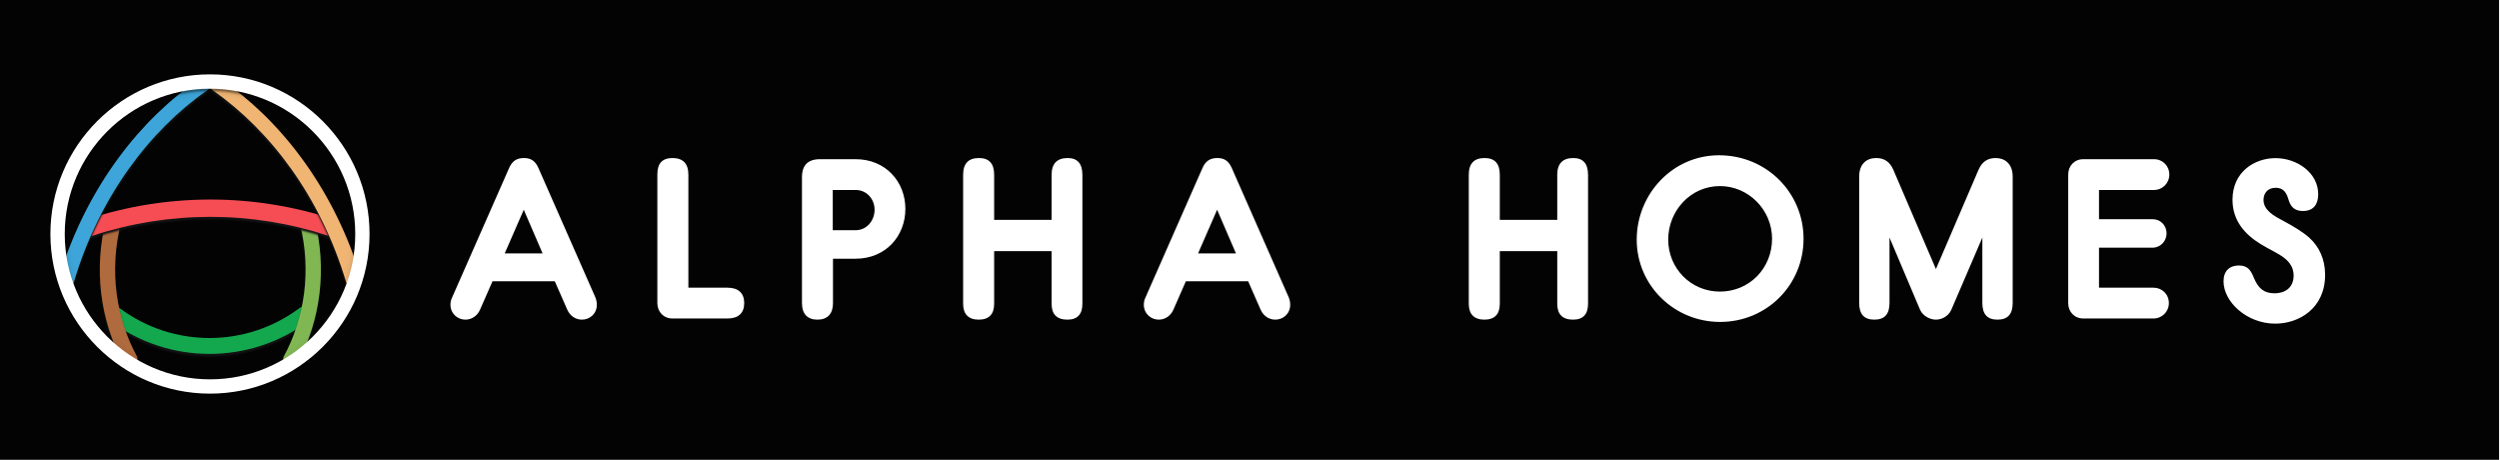
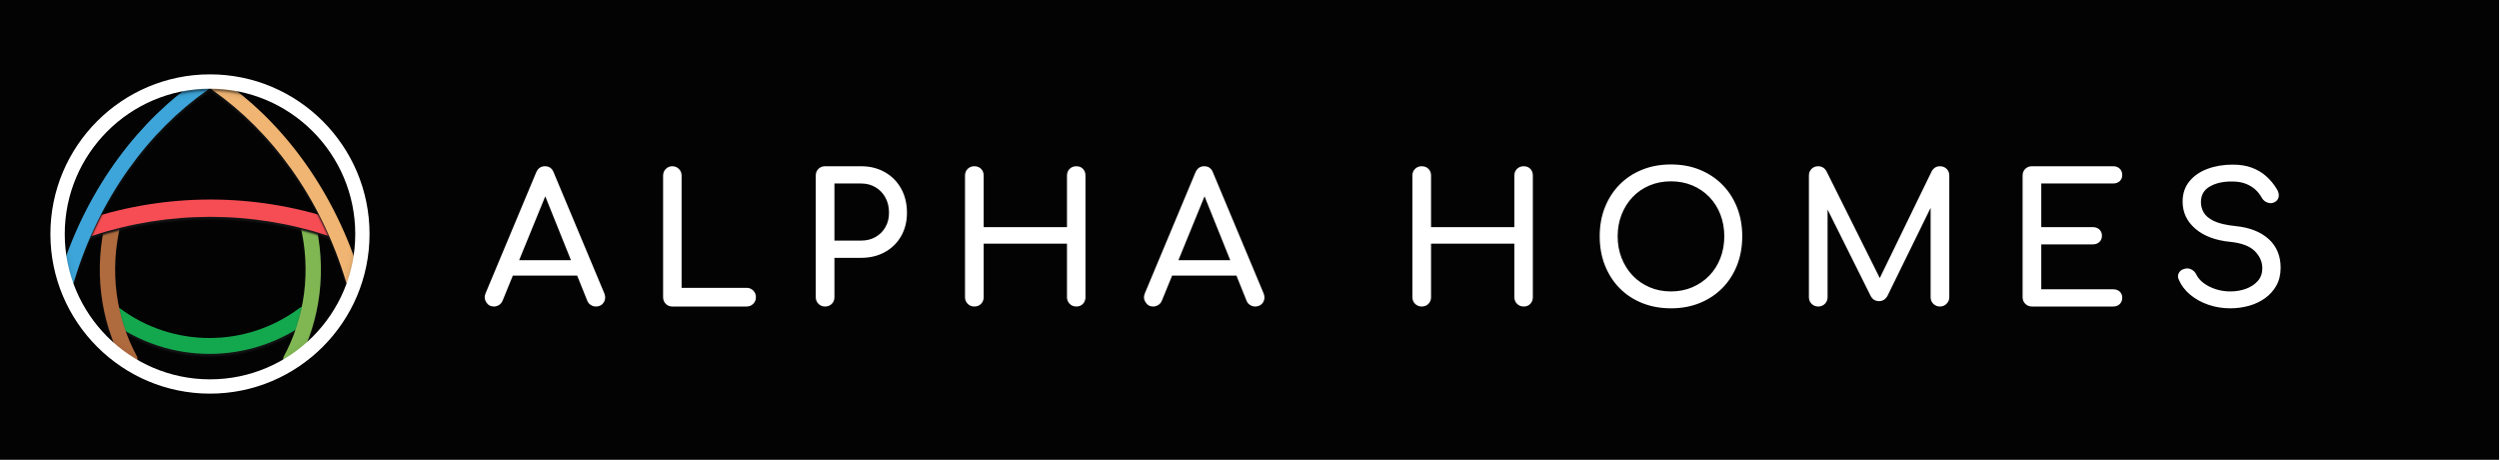
<svg xmlns="http://www.w3.org/2000/svg" xmlns:xlink="http://www.w3.org/1999/xlink" width="1044px" height="192px" viewBox="0 0 1044 192" version="1.1">
  <defs>
    <path d="M103.897,101.46 C79.23,119.954 45.32,119.954 20.653,101.46 C19.204,100.37 18.818,98.482 19.749,97.379 L20.6,96.355 C21.544,95.238 23.339,95.185 24.642,96.156 C46.943,112.881 77.621,112.881 99.921,96.156 C101.225,95.185 103.02,95.238 103.964,96.355 L104.815,97.379 C105.732,98.496 105.36,100.37 103.897,101.46" id="path-1" />
    <filter x="-2.3%" y="-5.0%" width="104.6%" height="120.1%" filterUnits="objectBoundingBox" id="filter-2">
      <feOffset dx="0" dy="1" in="SourceAlpha" result="shadowOffsetOuter1" />
      <feGaussianBlur stdDeviation="0.5" in="shadowOffsetOuter1" result="shadowBlurOuter1" />
      <feColorMatrix values="0 0 0 0 0.075   0 0 0 0 0.078   0 0 0 0 0.082  0 0 0 1 0" type="matrix" in="shadowBlurOuter1" />
    </filter>
    <path d="M95.084,119.782 L95.084,119.782 C93.502,119 92.678,117.529 93.249,116.509 C102.023,100.396 104.948,80.639 100.069,61.028 C99.763,59.769 100.84,58.271 102.515,57.702 L102.515,57.702 C104.19,57.132 105.878,57.794 106.091,58.775 C111.528,79.857 108.603,101.23 99.245,118.814 C98.5,120.312 96.679,120.55 95.084,119.782" id="path-3" />
    <filter x="-12.7%" y="-1.6%" width="125.4%" height="106.4%" filterUnits="objectBoundingBox" id="filter-4">
      <feOffset dx="0" dy="1" in="SourceAlpha" result="shadowOffsetOuter1" />
      <feGaussianBlur stdDeviation="0.5" in="shadowOffsetOuter1" result="shadowBlurOuter1" />
      <feColorMatrix values="0 0 0 0 0.075   0 0 0 0 0.078   0 0 0 0 0.082  0 0 0 1 0" type="matrix" in="shadowBlurOuter1" />
    </filter>
    <path d="M30.26,119.773 L30.167,119.773 C31.749,118.992 32.572,117.523 32.014,116.491 C23.231,100.388 20.308,80.619 25.184,61.023 C25.49,59.765 24.414,58.27 22.739,57.701 C21.052,57.132 19.364,57.794 19.165,58.773 C13.73,79.852 16.654,101.222 26.008,118.807 C26.766,120.302 28.586,120.554 30.181,119.786" id="path-5" />
    <filter x="-12.7%" y="-1.6%" width="125.4%" height="106.4%" filterUnits="objectBoundingBox" id="filter-6">
      <feOffset dx="0" dy="1" in="SourceAlpha" result="shadowOffsetOuter1" />
      <feGaussianBlur stdDeviation="0.5" in="shadowOffsetOuter1" result="shadowBlurOuter1" />
      <feColorMatrix values="0 0 0 0 0.075   0 0 0 0 0.078   0 0 0 0 0.082  0 0 0 1 0" type="matrix" in="shadowBlurOuter1" />
    </filter>
    <path d="M111.844,66.001 C79.885,55.464 45.332,55.464 13.373,66.001 C11.418,66.647 9.275,65.685 8.597,63.815 C7.918,61.944 9.023,59.811 11.085,59.139 C44.547,48.115 80.71,48.115 114.172,59.139 C116.234,59.824 117.339,61.944 116.66,63.815 C115.968,65.685 113.826,66.647 111.884,66.001" id="path-7" />
    <filter x="-1.8%" y="-6.5%" width="103.7%" height="126.1%" filterUnits="objectBoundingBox" id="filter-8">
      <feOffset dx="0" dy="1" in="SourceAlpha" result="shadowOffsetOuter1" />
      <feGaussianBlur stdDeviation="0.5" in="shadowOffsetOuter1" result="shadowBlurOuter1" />
      <feColorMatrix values="0 0 0 0 0.075   0 0 0 0 0.078   0 0 0 0 0.082  0 0 0 1 0" type="matrix" in="shadowBlurOuter1" />
    </filter>
    <path d="M62.5,4.643 L62.5,1.167 L63.008,1.167 C63.54,0.407 64.39,2.06720636e-06 65.253,7.92262771e-12 L65.253,0 C65.792,-1.29100397e-06 66.336,0.159 66.812,0.49 C91.483,17.32 113.122,44.893 124.693,80.754 C125.305,82.664 124.56,85.276 123.057,86.483 C121.541,87.677 119.852,87.067 119.28,85.17 C108.587,49.601 87.719,22.148 63.713,5.305 C63.54,5.172 63.381,5.026 63.234,4.867 C63.016,4.734 62.764,4.656 62.5,4.643 Z" id="path-9" />
    <filter x="-3.2%" y="-1.1%" width="106.4%" height="104.6%" filterUnits="objectBoundingBox" id="filter-10">
      <feOffset dx="0" dy="1" in="SourceAlpha" result="shadowOffsetOuter1" />
      <feGaussianBlur stdDeviation="0.5" in="shadowOffsetOuter1" result="shadowBlurOuter1" />
      <feColorMatrix values="0 0 0 0 0.075   0 0 0 0 0.078   0 0 0 0 0.082  0 0 0 1 0" type="matrix" in="shadowBlurOuter1" />
    </filter>
    <path d="M62.5,4.643 C62.474,4.642 62.449,4.641 62.423,4.641 C62.197,4.641 61.984,4.681 61.785,4.774 C61.612,4.973 61.425,5.159 61.213,5.305 C37.206,22.148 16.339,49.601 5.646,85.17 C5.074,87.067 3.385,87.703 1.869,86.483 C0.353,85.263 -0.405,82.664 0.22,80.754 C11.804,44.879 33.429,17.333 58.101,0.49 C59.337,-0.358 61.04,-0.053 61.904,1.167 L62.5,1.167 L62.5,4.643 Z" id="path-11" />
    <filter x="-3.2%" y="-1.1%" width="106.4%" height="104.6%" filterUnits="objectBoundingBox" id="filter-12">
      <feOffset dx="0" dy="1" in="SourceAlpha" result="shadowOffsetOuter1" />
      <feGaussianBlur stdDeviation="0.5" in="shadowOffsetOuter1" result="shadowBlurOuter1" />
      <feColorMatrix values="0 0 0 0 0.075   0 0 0 0 0.078   0 0 0 0 0.082  0 0 0 1 0" type="matrix" in="shadowBlurOuter1" />
    </filter>
    <path d="M66.671,133.329 C29.891,133.329 0,103.425 0,66.658 C0,29.891 29.891,0 66.671,0 C103.451,0 133.329,29.904 133.329,66.671 C133.329,103.438 103.425,133.329 66.671,133.329 M66.671,5.983 C33.209,5.983 5.997,33.209 5.997,66.671 C5.997,100.133 33.209,127.358 66.684,127.358 C100.16,127.358 127.358,100.133 127.358,66.671 C127.358,33.209 100.133,5.983 66.671,5.983" id="path-13" />
    <filter x="-3.8%" y="-3.0%" width="107.5%" height="107.5%" filterUnits="objectBoundingBox" id="filter-14">
      <feOffset dx="0" dy="1" in="SourceAlpha" result="shadowOffsetOuter1" />
      <feGaussianBlur stdDeviation="1.5" in="shadowOffsetOuter1" result="shadowBlurOuter1" />
      <feColorMatrix values="0 0 0 0 0   0 0 0 0 0   0 0 0 0 0  0 0 0 0.148 0" type="matrix" in="shadowBlurOuter1" result="shadowMatrixOuter1" />
      <feOffset dx="0" dy="1" in="SourceAlpha" result="shadowOffsetOuter2" />
      <feGaussianBlur stdDeviation="0.5" in="shadowOffsetOuter2" result="shadowBlurOuter2" />
      <feColorMatrix values="0 0 0 0 0   0 0 0 0 0   0 0 0 0 0  0 0 0 0.417 0" type="matrix" in="shadowBlurOuter2" result="shadowMatrixOuter2" />
      <feMerge>
        <feMergeNode in="shadowMatrixOuter1" />
        <feMergeNode in="shadowMatrixOuter2" />
      </feMerge>
    </filter>
  </defs>
  <g id="bg-long-light" stroke="none" stroke-width="1" fill="none" fill-rule="evenodd">
    <rect fill="#030303" x="0" y="0" width="1044" height="192" />
    <g id="logo-full" transform="translate(11, 21)">
      <g id="text-light" transform="translate(177, 43)" fill="#FFFFFF" fill-rule="nonzero">
-         <path d="M48.956,65.256 L43.772,53.448 L17.756,53.448 L12.572,65.256 C11.324,68.136 8.828,69.48 6.428,69.48 C3.164,69.48 0.188,66.984 0.188,63.24 C0.188,62.28 0.38,61.224 0.86,60.264 L24.668,6.216 C26.108,2.856 28.316,1.992 30.908,1.992 C33.404,1.992 35.516,2.856 36.956,6.216 L60.764,60.264 C61.148,61.224 61.34,62.28 61.34,63.24 C61.34,66.984 58.46,69.48 55.1,69.48 C52.7,69.48 50.204,68.136 48.956,65.256 Z M30.812,23.592 L22.844,41.832 L38.684,41.832 L30.812,23.592 Z M99.58,8.904 L99.58,56.136 L115.9,56.136 C120.412,56.136 122.908,58.344 122.908,62.568 C122.908,66.792 120.412,69 115.9,69 L92.956,69 C89.212,69 86.62,66.216 86.62,62.568 L86.62,8.808 C86.62,4.2 88.732,1.992 92.956,1.992 C97.372,1.992 99.58,4.392 99.58,8.904 Z M154.62,2.472 L169.404,2.472 C182.076,2.472 190.236,11.976 190.236,23.208 C190.236,34.536 182.076,44.04 169.404,44.04 L159.996,44.04 L159.996,62.568 C159.996,67.08 157.692,69.48 153.468,69.48 C149.34,69.48 147.036,67.08 147.036,62.568 L147.036,10.056 C147.036,4.968 149.532,2.472 154.62,2.472 Z M159.9,15.336 L159.9,32.136 L169.5,32.136 C174.012,32.136 177.372,28.2 177.372,23.592 C177.372,19.08 174.012,15.336 169.5,15.336 L159.9,15.336 Z M227.324,9 L227.324,27.816 L251.324,27.816 L251.324,9 C251.324,4.296 253.628,1.992 258.044,1.992 C262.076,1.992 264.188,4.296 264.188,9 L264.188,62.856 C264.188,67.176 262.172,69.48 257.948,69.48 C253.436,69.48 251.324,67.176 251.324,62.856 L251.324,40.872 L227.324,40.872 L227.324,62.856 C227.324,67.176 225.212,69.48 220.892,69.48 C216.572,69.48 214.364,67.176 214.364,62.856 L214.364,9 C214.364,4.296 216.572,1.992 220.988,1.992 C225.212,1.992 227.324,4.296 227.324,9 Z M338.62,65.256 L333.436,53.448 L307.42,53.448 L302.236,65.256 C300.988,68.136 298.492,69.48 296.092,69.48 C292.828,69.48 289.852,66.984 289.852,63.24 C289.852,62.28 290.044,61.224 290.524,60.264 L314.332,6.216 C315.772,2.856 317.98,1.992 320.572,1.992 C323.068,1.992 325.18,2.856 326.62,6.216 L350.428,60.264 C350.812,61.224 351.004,62.28 351.004,63.24 C351.004,66.984 348.124,69.48 344.764,69.48 C342.364,69.48 339.868,68.136 338.62,65.256 Z M320.476,23.592 L312.508,41.832 L328.348,41.832 L320.476,23.592 Z" id="ALPHA" />
-         <path d="M438.568,9 L438.568,27.816 L462.568,27.816 L462.568,9 C462.568,4.296 464.872,1.992 469.288,1.992 C473.32,1.992 475.432,4.296 475.432,9 L475.432,62.856 C475.432,67.176 473.416,69.48 469.192,69.48 C464.68,69.48 462.568,67.176 462.568,62.856 L462.568,40.872 L438.568,40.872 L438.568,62.856 C438.568,67.176 436.456,69.48 432.136,69.48 C427.816,69.48 425.608,67.176 425.608,62.856 L425.608,9 C425.608,4.296 427.816,1.992 432.232,1.992 C436.456,1.992 438.568,4.296 438.568,9 Z M565.464,35.688 C565.464,55.08 550.008,70.44 530.616,70.44 C511.416,70.44 495.768,55.176 495.768,36.072 C495.768,17.16 510.648,0.84 530.136,0.84 C550.2,0.84 565.464,16.68 565.464,35.688 Z M530.52,13.704 C518.232,13.704 508.92,24.072 508.92,36.072 C508.92,47.976 518.328,57.768 530.52,57.768 C542.808,57.768 552.312,48.072 552.312,35.688 C552.312,23.688 542.52,13.704 530.52,13.704 Z M620.768,48.36 L638.528,6.984 C639.968,3.624 642.272,1.992 645.728,1.992 C649.472,1.992 652.832,4.296 652.832,9.768 L652.832,62.472 C652.832,67.176 650.816,69.48 646.496,69.48 C642.176,69.48 640.16,67.176 640.16,62.472 L640.16,35.208 L627.2,65.352 C626.048,67.944 623.36,69.48 620.768,69.48 C618.272,69.48 615.296,67.944 614.144,65.352 L601.376,35.208 L601.376,62.472 C601.376,67.176 599.36,69.48 595.04,69.48 C590.72,69.48 588.704,67.176 588.704,62.472 L588.704,9.768 C588.704,4.296 591.968,1.992 595.808,1.992 C599.264,1.992 601.568,3.624 603.008,6.984 L620.768,48.36 Z M682.368,2.472 L711.84,2.472 C715.488,2.472 718.272,5.256 718.272,8.904 C718.272,12.456 715.488,15.336 711.84,15.336 L688.896,15.336 L688.896,27.528 L711.264,27.528 C714.624,27.528 717.12,30.12 717.12,33.48 C717.12,36.648 714.624,39.432 711.264,39.432 L688.896,39.432 L688.896,56.136 L711.648,56.136 C715.2,56.136 718.08,58.824 718.08,62.568 C718.08,66.216 715.2,69 711.648,69 L682.368,69 C678.624,69 676.032,66.216 676.032,62.568 L676.032,8.904 C676.032,5.256 678.624,2.472 682.368,2.472 Z M767.992,19.12 C767.224,16.624 766.072,14.416 762.712,14.416 C759.16,14.416 757.624,16.912 757.624,19.504 C757.624,23.728 761.944,26.128 765.208,27.856 C770.584,30.736 774.136,32.944 776.728,35.248 C780.856,38.992 783.352,44.176 783.352,50.8 C783.352,64.72 772.504,71.152 762.52,71.152 C750.616,71.152 740.92,62.032 740.92,53.488 C740.92,49.072 743.512,46.864 747.352,46.864 C751.288,46.864 752.44,49.168 753.688,52.24 C755.416,56.272 757.72,58.48 762.136,58.48 C767.032,58.48 770.2,55.792 770.2,51.088 C770.2,47.728 768.568,45.52 766.264,43.696 C763.672,41.68 759.832,40.048 756.28,37.84 C749.944,33.904 744.664,28.24 744.664,19.408 C744.664,7.696 753.976,2.032 762.616,2.032 C771.544,2.032 780.472,8.08 780.472,17.104 C780.472,21.136 778.648,24.112 774.136,24.112 C769.72,24.112 768.664,21.328 767.992,19.12 Z" id="HOMES" />
+         <path d="M39.792,17.987 L21.95,61.6 C21.6,62.4 21.088,63 20.413,63.4 C19.737,63.8 19.05,64 18.35,64 C16.95,64 15.875,63.4 15.125,62.2 C14.375,61 14.3,59.725 14.9,58.375 L35.975,8.05 C36.725,6.3 37.95,5.425 39.65,5.425 C41.45,5.425 42.675,6.3 43.325,8.05 L64.475,58.525 C65.025,59.925 64.938,61.187 64.213,62.312 C63.487,63.438 62.4,64 60.95,64 C60.2,64 59.488,63.788 58.812,63.362 C58.137,62.937 57.65,62.35 57.35,61.6 L39.792,17.987 Z M22.325,51.1 L25.325,44.65 L54.725,44.65 L57.725,51.1 L22.325,51.1 Z M92.85,64 C91.75,64 90.838,63.625 90.112,62.875 C89.387,62.125 89.025,61.2 89.025,60.1 L89.025,9.325 C89.025,8.225 89.4,7.3 90.15,6.55 C90.9,5.8 91.8,5.425 92.85,5.425 C93.95,5.425 94.875,5.8 95.625,6.55 C96.375,7.3 96.75,8.225 96.75,9.325 L96.75,56.2 L123.9,56.2 C125,56.2 125.925,56.575 126.675,57.325 C127.425,58.075 127.8,59 127.8,60.1 C127.8,61.2 127.425,62.125 126.675,62.875 C125.925,63.625 125,64 123.9,64 L92.85,64 Z M156.7,64 C155.6,64 154.675,63.625 153.925,62.875 C153.175,62.125 152.8,61.2 152.8,60.1 L152.8,9.325 C152.8,8.175 153.175,7.238 153.925,6.513 C154.675,5.787 155.6,5.425 156.7,5.425 L171.7,5.425 C175.45,5.425 178.775,6.25 181.675,7.9 C184.575,9.55 186.837,11.837 188.463,14.762 C190.088,17.688 190.9,21.05 190.9,24.85 C190.9,28.5 190.088,31.75 188.463,34.6 C186.837,37.45 184.575,39.675 181.675,41.275 C178.775,42.875 175.45,43.675 171.7,43.675 L160.6,43.675 L160.6,60.1 C160.6,61.2 160.238,62.125 159.512,62.875 C158.787,63.625 157.85,64 156.7,64 Z M160.6,36.475 L171.7,36.475 C174,36.475 176.025,35.975 177.775,34.975 C179.525,33.975 180.9,32.6 181.9,30.85 C182.9,29.1 183.4,27.1 183.4,24.85 C183.4,22.45 182.9,20.338 181.9,18.512 C180.9,16.687 179.525,15.25 177.775,14.2 C176.025,13.15 174,12.625 171.7,12.625 L160.6,12.625 L160.6,36.475 Z M219.05,64 C217.95,64 217.025,63.625 216.275,62.875 C215.525,62.125 215.15,61.2 215.15,60.1 L215.15,9.325 C215.15,8.175 215.525,7.238 216.275,6.513 C217.025,5.787 217.95,5.425 219.05,5.425 C220.2,5.425 221.137,5.787 221.863,6.513 C222.588,7.238 222.95,8.175 222.95,9.325 L222.95,30.85 L257.75,30.85 L257.75,9.325 C257.75,8.175 258.125,7.238 258.875,6.513 C259.625,5.787 260.55,5.425 261.65,5.425 C262.8,5.425 263.725,5.787 264.425,6.513 C265.125,7.238 265.475,8.175 265.475,9.325 L265.475,60.1 C265.475,61.2 265.125,62.125 264.425,62.875 C263.725,63.625 262.8,64 261.65,64 C260.55,64 259.625,63.625 258.875,62.875 C258.125,62.125 257.75,61.2 257.75,60.1 L257.75,37.75 L222.95,37.75 L222.95,60.1 C222.95,61.2 222.588,62.125 221.863,62.875 C221.137,63.625 220.2,64 219.05,64 Z M315.217,17.987 L297.375,61.6 C297.025,62.4 296.513,63 295.837,63.4 C295.162,63.8 294.475,64 293.775,64 C292.375,64 291.3,63.4 290.55,62.2 C289.8,61 289.725,59.725 290.325,58.375 L311.4,8.05 C312.15,6.3 313.375,5.425 315.075,5.425 C316.875,5.425 318.1,6.3 318.75,8.05 L339.9,58.525 C340.45,59.925 340.363,61.187 339.637,62.312 C338.912,63.438 337.825,64 336.375,64 C335.625,64 334.913,63.788 334.238,63.362 C333.562,62.937 333.075,62.35 332.775,61.6 L315.217,17.987 L315.217,17.987 Z M297.75,51.1 L300.75,44.65 L330.15,44.65 L333.15,51.1 L297.75,51.1 Z M405.95,64 C404.85,64 403.925,63.625 403.175,62.875 C402.425,62.125 402.05,61.2 402.05,60.1 L402.05,9.325 C402.05,8.175 402.425,7.238 403.175,6.513 C403.925,5.787 404.85,5.425 405.95,5.425 C407.1,5.425 408.037,5.787 408.762,6.513 C409.488,7.238 409.85,8.175 409.85,9.325 L409.85,30.85 L444.65,30.85 L444.65,9.325 C444.65,8.175 445.025,7.238 445.775,6.513 C446.525,5.787 447.45,5.425 448.55,5.425 C449.7,5.425 450.625,5.787 451.325,6.513 C452.025,7.238 452.375,8.175 452.375,9.325 L452.375,60.1 C452.375,61.2 452.025,62.125 451.325,62.875 C450.625,63.625 449.7,64 448.55,64 C447.45,64 446.525,63.625 445.775,62.875 C445.025,62.125 444.65,61.2 444.65,60.1 L444.65,37.75 L409.85,37.75 L409.85,60.1 C409.85,61.2 409.488,62.125 408.762,62.875 C408.037,63.625 407.1,64 405.95,64 Z M510.075,64.75 C505.675,64.75 501.65,64.013 498,62.538 C494.35,61.062 491.213,58.988 488.587,56.312 C485.962,53.637 483.925,50.463 482.475,46.788 C481.025,43.112 480.3,39.075 480.3,34.675 C480.3,30.275 481.025,26.25 482.475,22.6 C483.925,18.95 485.962,15.788 488.587,13.113 C491.213,10.437 494.35,8.363 498,6.888 C501.65,5.412 505.675,4.675 510.075,4.675 C514.475,4.675 518.487,5.412 522.112,6.888 C525.738,8.363 528.875,10.437 531.525,13.113 C534.175,15.788 536.225,18.95 537.675,22.6 C539.125,26.25 539.85,30.275 539.85,34.675 C539.85,39.075 539.125,43.112 537.675,46.788 C536.225,50.463 534.175,53.637 531.525,56.312 C528.875,58.988 525.738,61.062 522.112,62.538 C518.487,64.013 514.475,64.75 510.075,64.75 Z M510.075,57.7 C513.325,57.7 516.312,57.113 519.038,55.938 C521.763,54.762 524.125,53.138 526.125,51.062 C528.125,48.987 529.662,46.55 530.737,43.75 C531.813,40.95 532.35,37.925 532.35,34.675 C532.35,31.425 531.813,28.4 530.737,25.6 C529.662,22.8 528.125,20.363 526.125,18.288 C524.125,16.212 521.763,14.6 519.038,13.45 C516.312,12.3 513.325,11.725 510.075,11.725 C506.825,11.725 503.838,12.3 501.113,13.45 C498.387,14.6 496.038,16.212 494.062,18.288 C492.087,20.363 490.55,22.8 489.45,25.6 C488.35,28.4 487.8,31.425 487.8,34.675 C487.8,37.925 488.35,40.95 489.45,43.75 C490.55,46.55 492.087,48.987 494.062,51.062 C496.038,53.138 498.387,54.762 501.113,55.938 C503.838,57.113 506.825,57.7 510.075,57.7 Z M597.309,52.115 L619,7.525 C619.8,6.125 620.95,5.425 622.45,5.425 C623.55,5.425 624.475,5.787 625.225,6.513 C625.975,7.238 626.35,8.175 626.35,9.325 L626.35,60.1 C626.35,61.2 625.963,62.125 625.188,62.875 C624.412,63.625 623.5,64 622.45,64 C621.35,64 620.425,63.625 619.675,62.875 C618.925,62.125 618.55,61.2 618.55,60.1 L618.55,22.807 L600.4,59.8 C599.55,61.1 598.425,61.75 597.025,61.75 C595.375,61.75 594.175,60.975 593.425,59.425 L575.5,23.506 L575.5,60.1 C575.5,61.2 575.125,62.125 574.375,62.875 C573.625,63.625 572.7,64 571.6,64 C570.5,64 569.575,63.625 568.825,62.875 C568.075,62.125 567.7,61.2 567.7,60.1 L567.7,9.325 C567.7,8.175 568.075,7.238 568.825,6.513 C569.575,5.787 570.5,5.425 571.6,5.425 C573.1,5.425 574.25,6.125 575.05,7.525 L597.309,52.115 L597.309,52.115 Z M660.875,64 C659.775,64 658.85,63.625 658.1,62.875 C657.35,62.125 656.975,61.2 656.975,60.1 L656.975,9.325 C656.975,8.175 657.35,7.238 658.1,6.513 C658.85,5.787 659.775,5.425 660.875,5.425 L694.775,5.425 C695.925,5.425 696.85,5.762 697.55,6.438 C698.25,7.113 698.6,8 698.6,9.1 C698.6,10.15 698.25,11 697.55,11.65 C696.85,12.3 695.925,12.625 694.775,12.625 L664.775,12.625 L664.775,30.85 L686.3,30.85 C687.45,30.85 688.375,31.187 689.075,31.863 C689.775,32.538 690.125,33.4 690.125,34.45 C690.125,35.5 689.775,36.362 689.075,37.038 C688.375,37.713 687.45,38.05 686.3,38.05 L664.775,38.05 L664.775,56.8 L694.775,56.8 C695.925,56.8 696.85,57.125 697.55,57.775 C698.25,58.425 698.6,59.275 698.6,60.325 C698.6,61.425 698.25,62.312 697.55,62.987 C696.85,63.663 695.925,64 694.775,64 L660.875,64 Z M743.7,64.75 C740.5,64.75 737.45,64.25 734.55,63.25 C731.65,62.25 729.125,60.85 726.975,59.05 C724.825,57.25 723.25,55.175 722.25,52.825 C721.75,51.775 721.762,50.8 722.288,49.9 C722.813,49 723.7,48.425 724.95,48.175 C725.85,47.975 726.737,48.112 727.612,48.587 C728.488,49.063 729.15,49.775 729.6,50.725 C730.2,51.975 731.187,53.125 732.562,54.175 C733.938,55.225 735.6,56.075 737.55,56.725 C739.5,57.375 741.55,57.7 743.7,57.7 C746.1,57.7 748.312,57.325 750.337,56.575 C752.363,55.825 754,54.738 755.25,53.312 C756.5,51.887 757.125,50.125 757.125,48.025 C757.125,45.375 756.088,43 754.013,40.9 C751.937,38.8 748.525,37.5 743.775,37 C737.575,36.4 732.7,34.575 729.15,31.525 C725.6,28.475 723.825,24.7 723.825,20.2 C723.825,16.9 724.75,14.1 726.6,11.8 C728.45,9.5 730.962,7.75 734.138,6.55 C737.313,5.35 740.85,4.75 744.75,4.75 C747.8,4.75 750.462,5.175 752.737,6.025 C755.013,6.875 757,8.05 758.7,9.55 C760.4,11.05 761.875,12.825 763.125,14.875 C763.825,15.975 764.113,17.012 763.987,17.988 C763.862,18.963 763.375,19.725 762.525,20.275 C761.575,20.875 760.55,21 759.45,20.65 C758.35,20.3 757.525,19.65 756.975,18.7 C756.175,17.25 755.2,16.025 754.05,15.025 C752.9,14.025 751.55,13.238 750,12.662 C748.45,12.087 746.625,11.8 744.525,11.8 C740.825,11.75 737.725,12.437 735.225,13.863 C732.725,15.288 731.475,17.475 731.475,20.425 C731.475,21.925 731.862,23.362 732.638,24.738 C733.413,26.113 734.837,27.3 736.913,28.3 C738.988,29.3 741.975,30 745.875,30.4 C751.825,31 756.462,32.812 759.788,35.837 C763.113,38.863 764.775,42.85 764.775,47.8 C764.775,50.65 764.188,53.125 763.013,55.225 C761.837,57.325 760.263,59.087 758.288,60.513 C756.312,61.938 754.063,63 751.538,63.7 C749.012,64.4 746.4,64.75 743.7,64.75 Z" id="ALPHAHOMES" />
      </g>
      <g id="emblem-light" fill-rule="evenodd" stroke-width="1">
        <g id="ah-logo" transform="translate(10.05429, 10.05429)">
          <g id="ah-logo-emblem" fill-rule="nonzero">
            <g id="logo-core" transform="translate(4.199325, 1.399775)">
              <g id="H-bottom">
                <use fill="black" fill-opacity="1" filter="url(#filter-2)" xlink:href="#path-1" />
                <use fill="#14A84E" xlink:href="#path-1" />
              </g>
              <g id="H-right">
                <use fill="black" fill-opacity="1" filter="url(#filter-4)" xlink:href="#path-3" />
                <use fill="#81B753" xlink:href="#path-3" />
              </g>
              <g id="H-left">
                <use fill="black" fill-opacity="1" filter="url(#filter-6)" xlink:href="#path-5" />
                <use fill="#AF6A3D" xlink:href="#path-5" />
              </g>
              <g id="A-cross">
                <use fill="black" fill-opacity="1" filter="url(#filter-8)" xlink:href="#path-7" />
                <use fill="#F64D54" xlink:href="#path-7" />
              </g>
              <g id="A-right">
                <use fill="black" fill-opacity="1" filter="url(#filter-10)" xlink:href="#path-9" />
                <use fill="#F0B573" xlink:href="#path-9" />
              </g>
              <g id="A-left">
                <use fill="black" fill-opacity="1" filter="url(#filter-12)" xlink:href="#path-11" />
                <use fill="#3DA5D9" xlink:href="#path-11" />
              </g>
            </g>
            <g id="ring">
              <use fill="black" fill-opacity="1" filter="url(#filter-14)" xlink:href="#path-13" />
              <use fill="#FFFFFF" xlink:href="#path-13" />
            </g>
          </g>
        </g>
      </g>
    </g>
  </g>
</svg>
